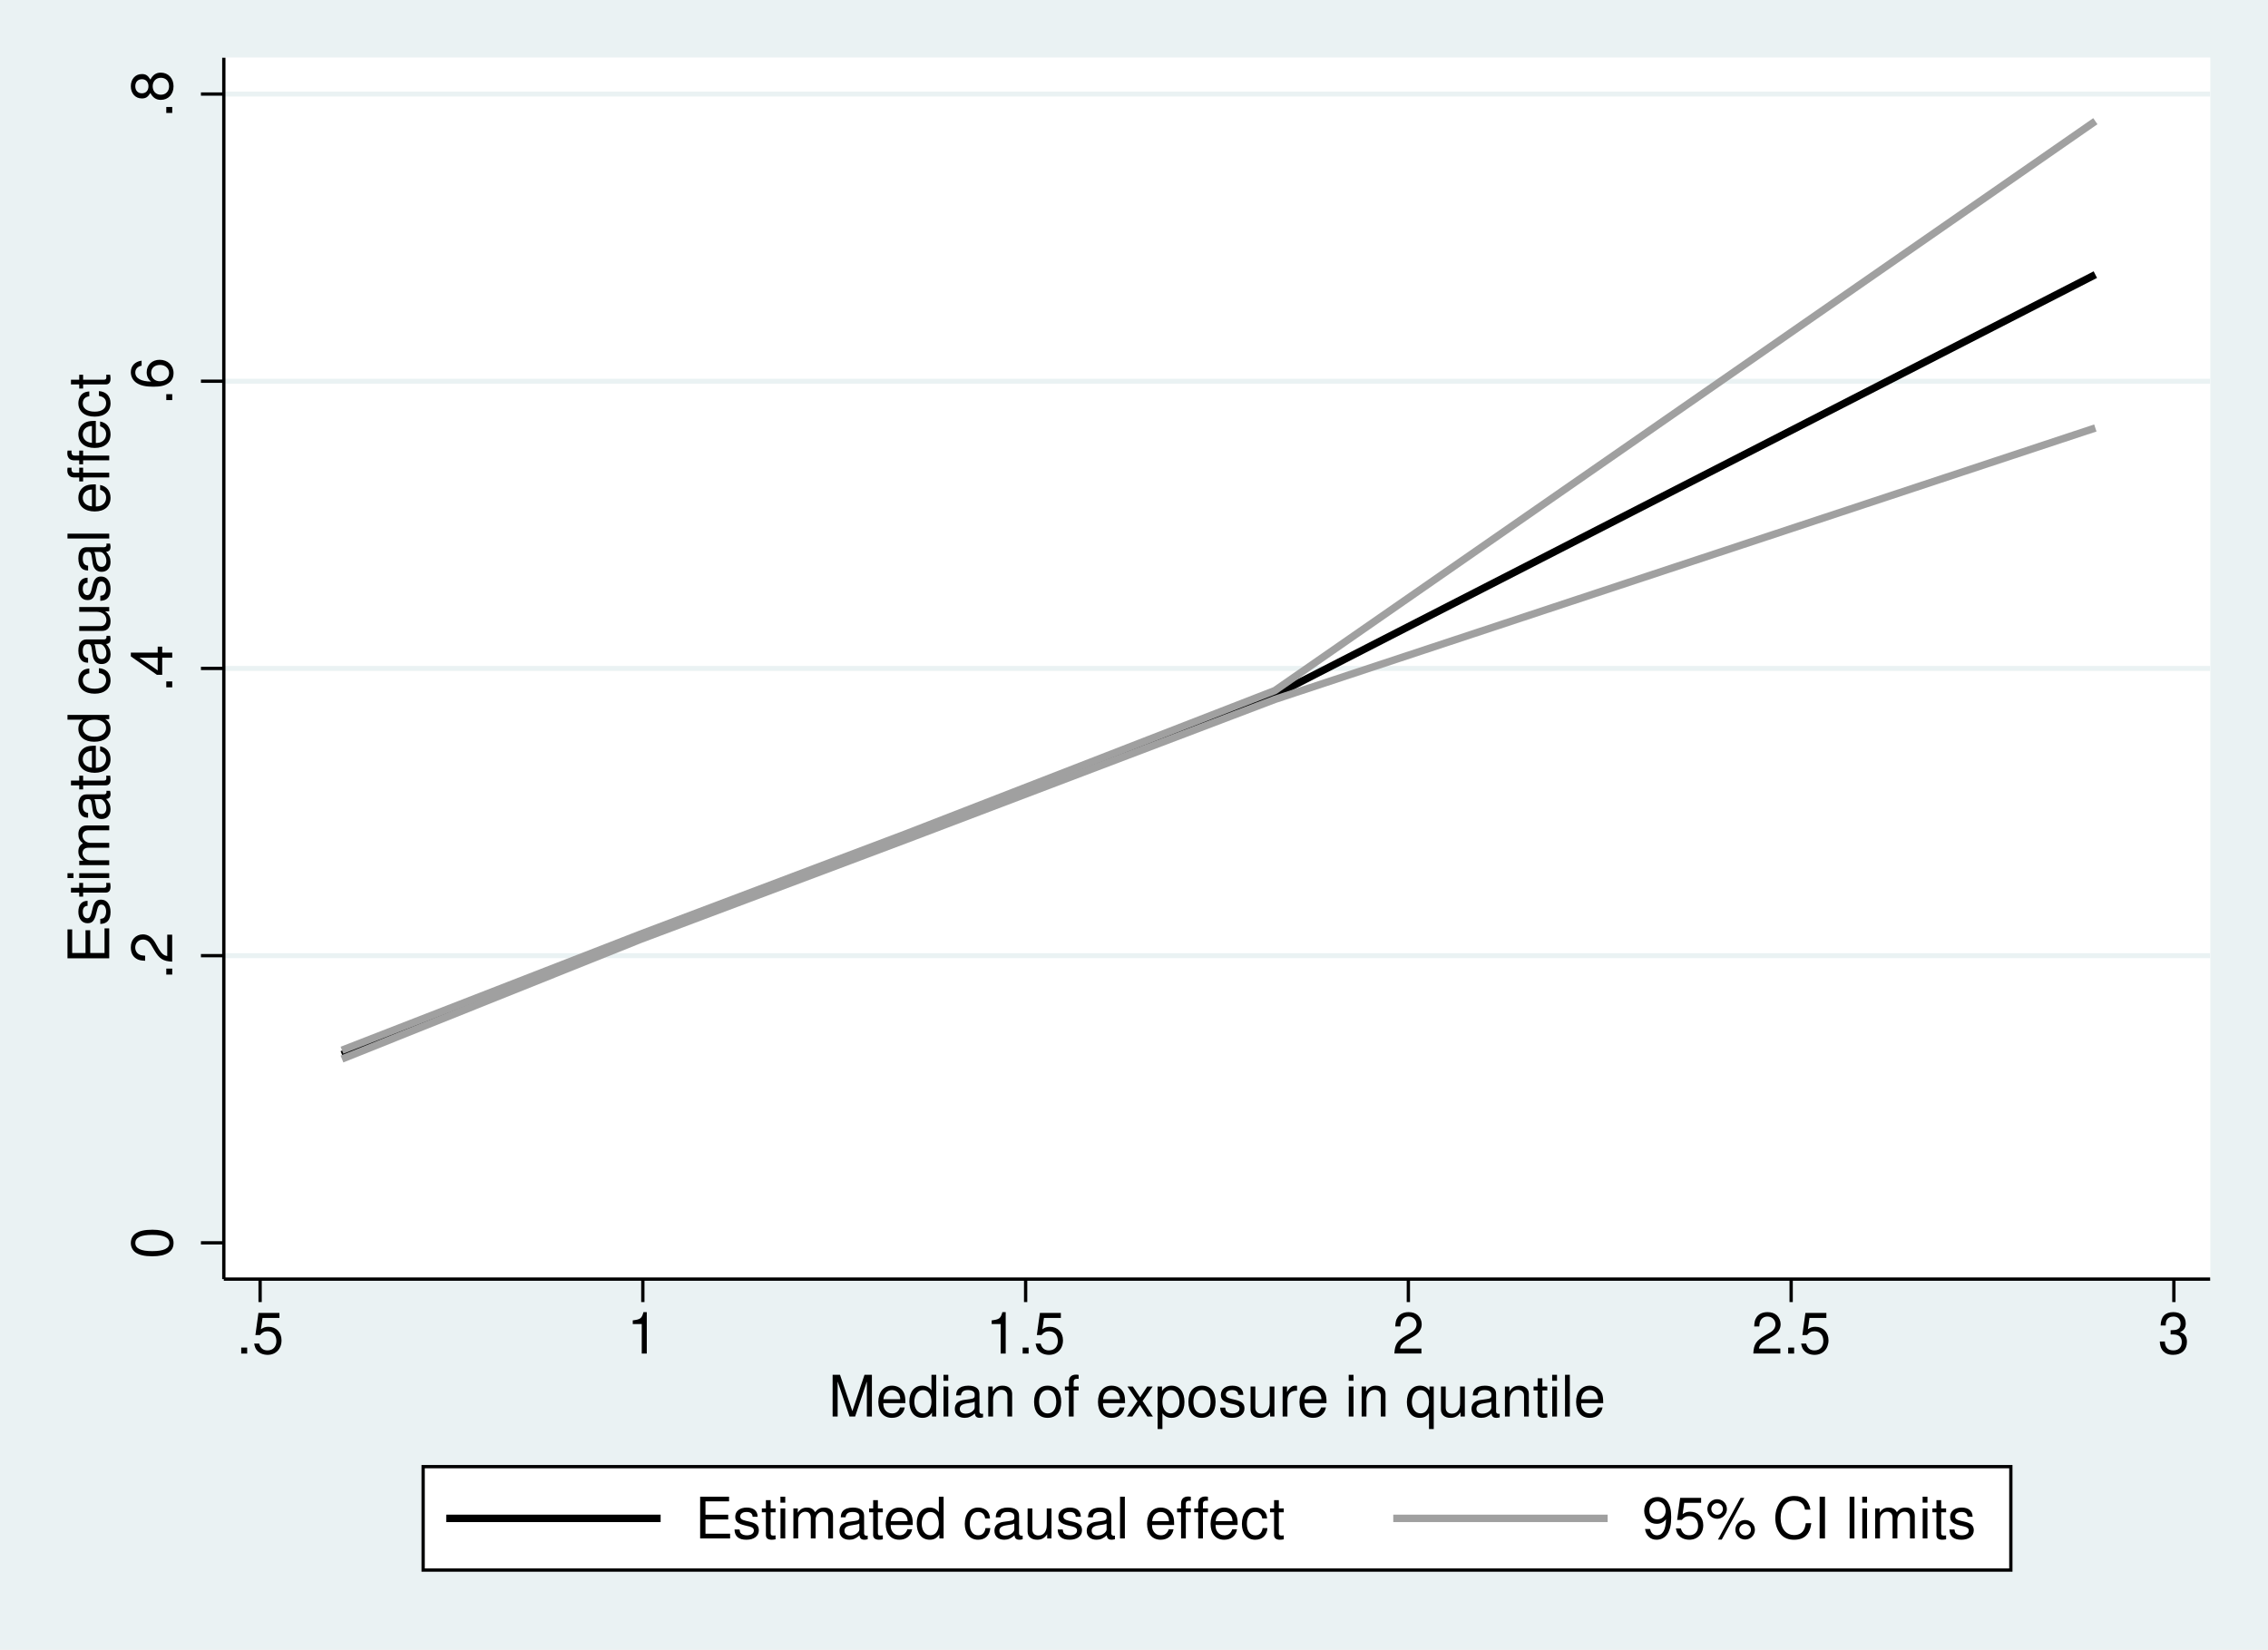
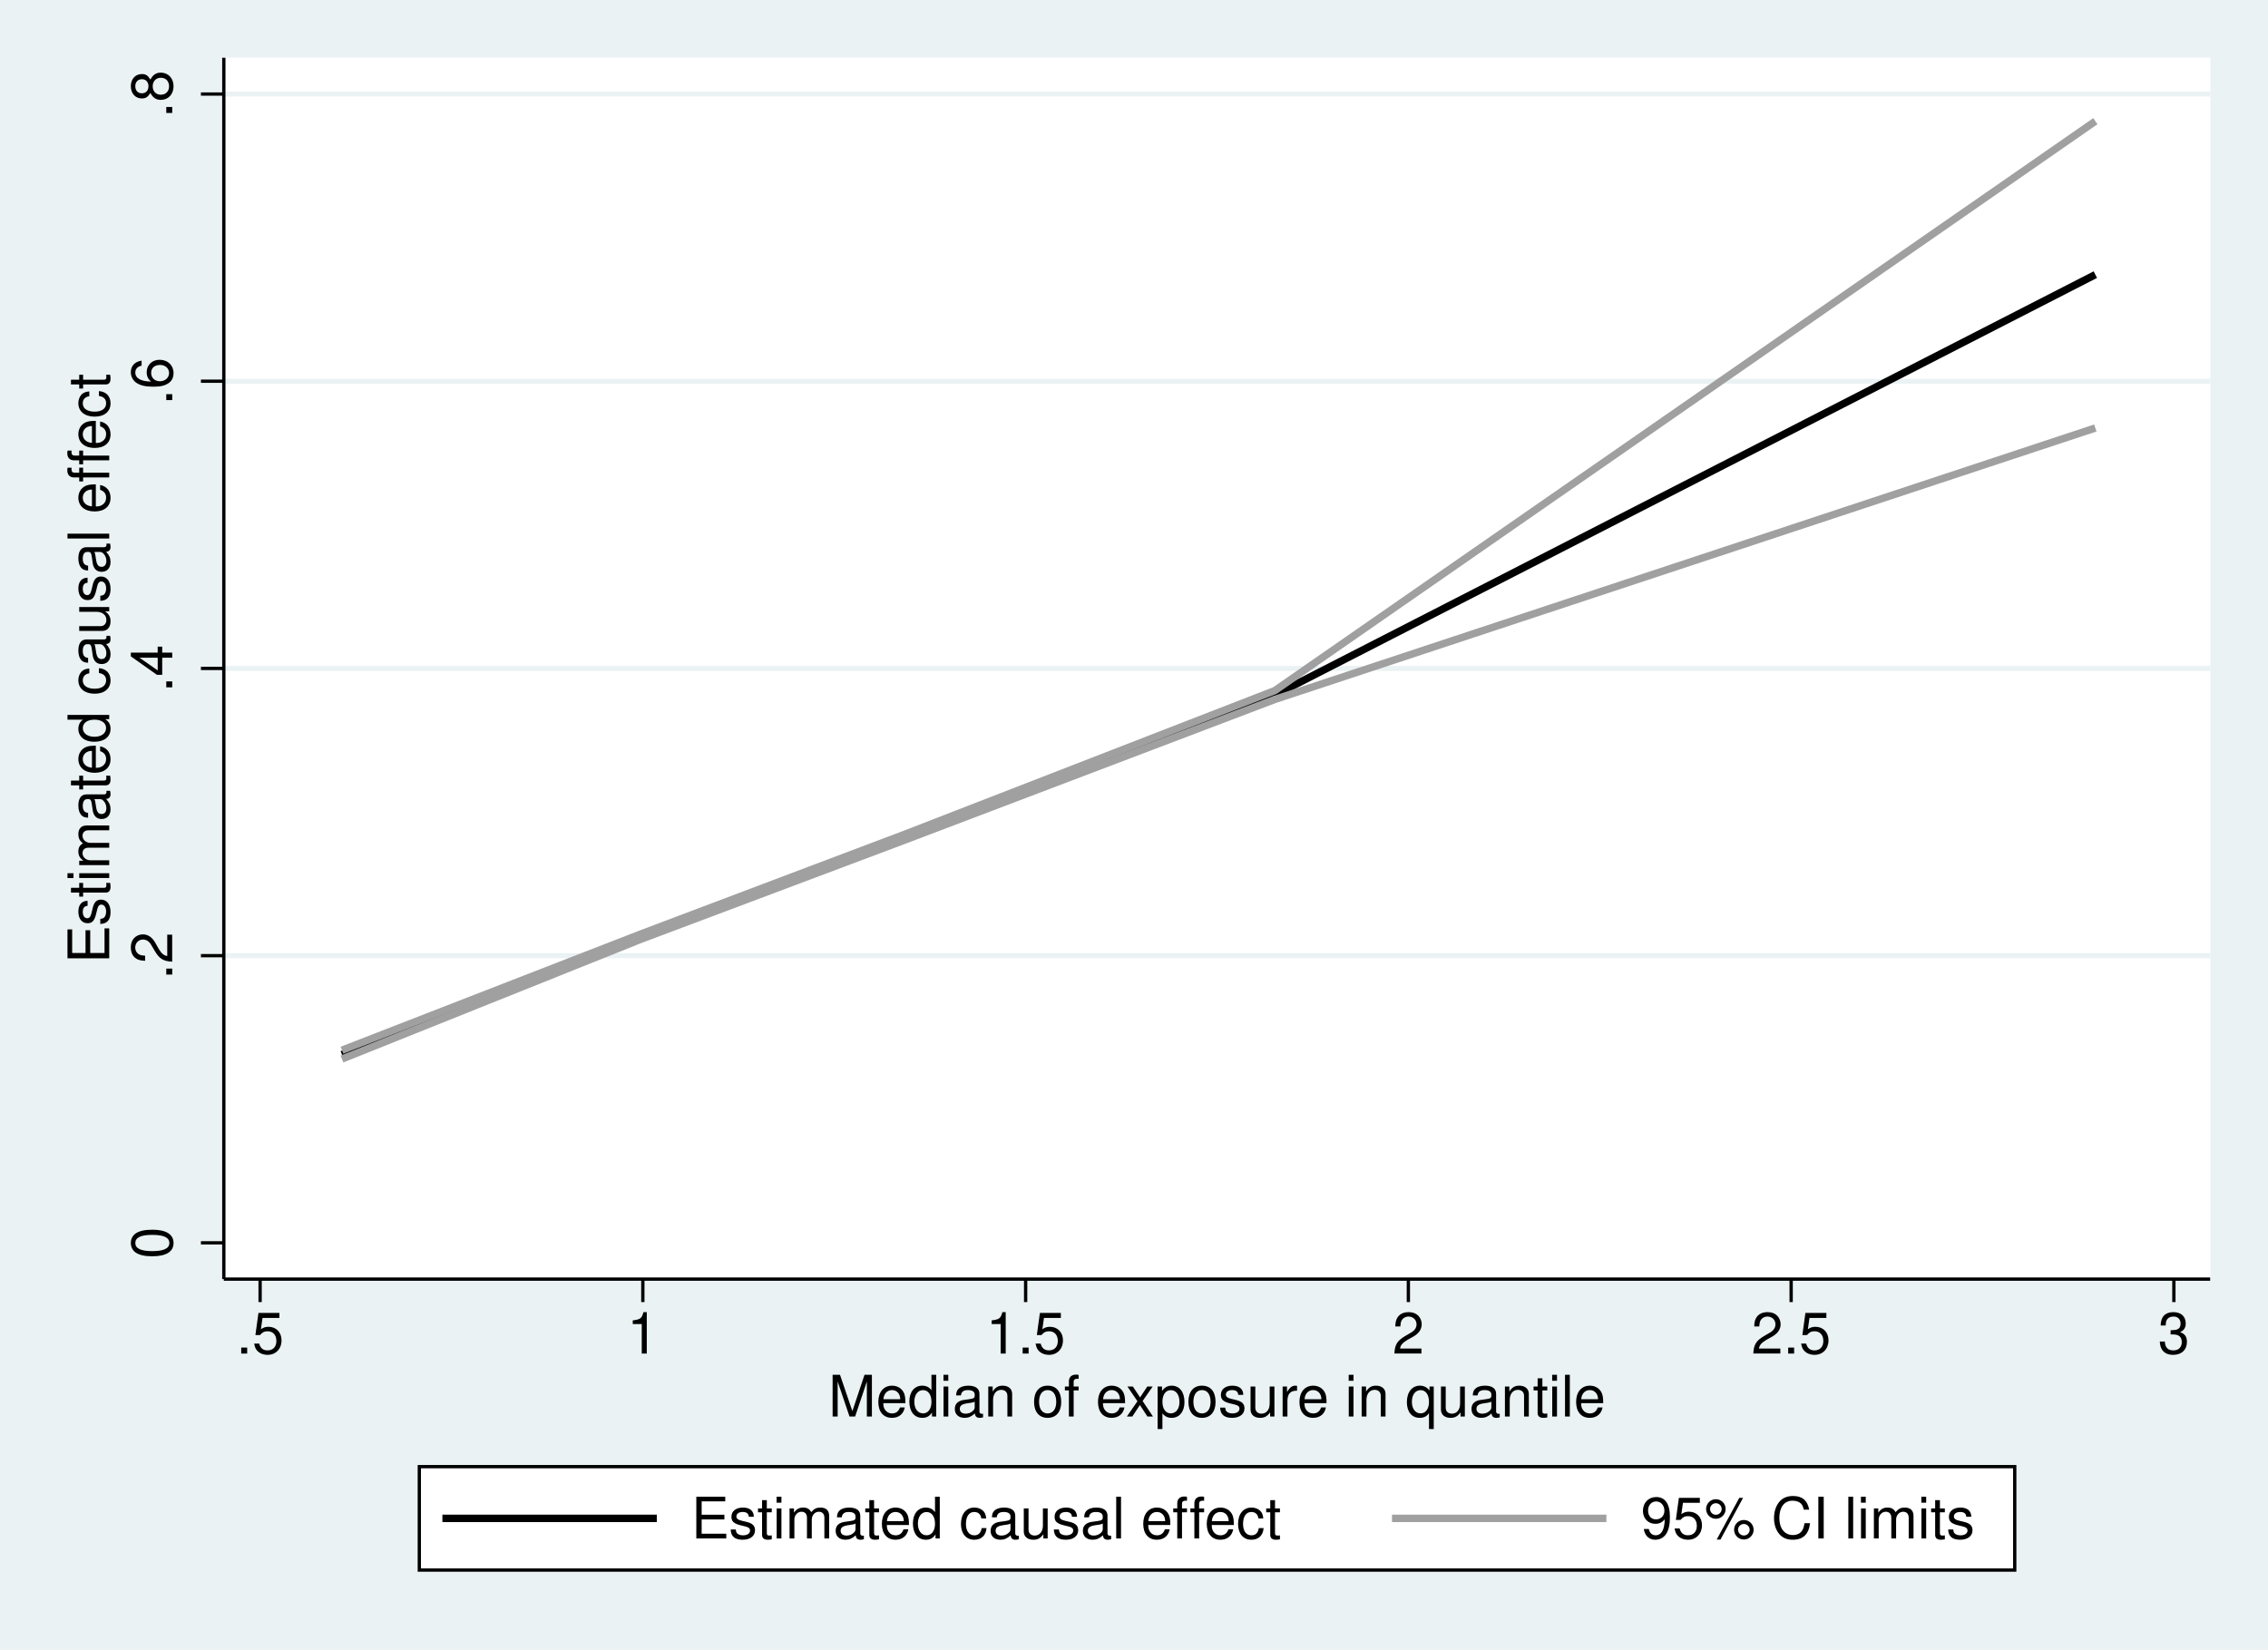
<svg xmlns="http://www.w3.org/2000/svg" version="1.1" width="5.500in" height="4.000in" viewBox="0 0 3960 2880">
  <rect x="0" y="0" width="3960" height="2880" style="fill:#EAF2F3;stroke:none" />
  <rect x="0.00" y="0.00" width="3959.88" height="2880.00" style="fill:#EAF2F3" />
  <rect x="2.88" y="2.88" width="3954.12" height="2874.24" style="fill:none;stroke:#EAF2F3;stroke-width:5.76" />
  <rect x="390.80" y="100.86" width="3468.22" height="2132.77" style="fill:#FFFFFF" />
  <rect x="393.68" y="103.74" width="3462.46" height="2127.01" style="fill:none;stroke:#FFFFFF;stroke-width:5.76" />
  <line x1="390.80" y1="1668.82" x2="3859.02" y2="1668.82" style="stroke:#EAF2F3;stroke-width:8.64" />
  <line x1="390.80" y1="1167.25" x2="3859.02" y2="1167.25" style="stroke:#EAF2F3;stroke-width:8.64" />
  <line x1="390.80" y1="665.67" x2="3859.02" y2="665.67" style="stroke:#EAF2F3;stroke-width:8.64" />
  <line x1="390.80" y1="164.22" x2="3859.02" y2="164.22" style="stroke:#EAF2F3;stroke-width:8.64" />
  <path d=" M597.09 1841.58 L1118.33 1635.78 L1581.15 1461.29 L2226.02 1213.65 L3658.55 479.55" stroke-linejoin="round" style="fill:none;stroke:#000000;stroke-width:12.96" />
  <path d=" M597.09 1849.25 L1118.33 1640.36 L1581.15 1466.36 L2226.02 1221.33 L3658.55 747.35" stroke-linejoin="round" style="fill:none;stroke:#A0A0A0;stroke-width:12.96" />
  <path d=" M597.09 1833.91 L1118.33 1631.20 L1581.15 1456.34 L2226.02 1205.86 L3658.55 211.62" stroke-linejoin="round" style="fill:none;stroke:#A0A0A0;stroke-width:12.96" />
  <line x1="390.80" y1="2233.63" x2="390.80" y2="100.86" style="stroke:#000000;stroke-width:5.76" />
  <line x1="390.80" y1="2170.27" x2="350.83" y2="2170.27" style="stroke:#000000;stroke-width:5.76" />
  <text x="300.72" y="2170.27" style="font-family:'Helvetica';font-size:99.99px;fill:#000000" transform="rotate(-90 300.72,2170.27)" text-anchor="middle">0</text>
  <line x1="390.80" y1="1668.82" x2="350.83" y2="1668.82" style="stroke:#000000;stroke-width:5.76" />
  <text x="300.72" y="1668.82" style="font-family:'Helvetica';font-size:99.99px;fill:#000000" transform="rotate(-90 300.72,1668.82)" text-anchor="middle">.2</text>
  <line x1="390.80" y1="1167.25" x2="350.83" y2="1167.25" style="stroke:#000000;stroke-width:5.76" />
  <text x="300.72" y="1167.25" style="font-family:'Helvetica';font-size:99.99px;fill:#000000" transform="rotate(-90 300.72,1167.25)" text-anchor="middle">.4</text>
  <line x1="390.80" y1="665.67" x2="350.83" y2="665.67" style="stroke:#000000;stroke-width:5.76" />
  <text x="300.72" y="665.67" style="font-family:'Helvetica';font-size:99.99px;fill:#000000" transform="rotate(-90 300.72,665.67)" text-anchor="middle">.6</text>
  <line x1="390.80" y1="164.22" x2="350.83" y2="164.22" style="stroke:#000000;stroke-width:5.76" />
  <text x="300.72" y="164.22" style="font-family:'Helvetica';font-size:99.99px;fill:#000000" transform="rotate(-90 300.72,164.22)" text-anchor="middle">.8</text>
  <text x="190.71" y="1167.25" style="font-family:'Helvetica';font-size:99.99px;fill:#000000" transform="rotate(-90 190.71,1167.25)" text-anchor="middle">Estimated causal effect</text>
  <line x1="390.80" y1="2233.63" x2="3859.02" y2="2233.63" style="stroke:#000000;stroke-width:5.76" />
  <line x1="454.16" y1="2233.63" x2="454.16" y2="2273.73" style="stroke:#000000;stroke-width:5.76" />
  <text x="454.16" y="2363.59" style="font-family:'Helvetica';font-size:99.99px;fill:#000000" text-anchor="middle">.5</text>
  <line x1="1122.41" y1="2233.63" x2="1122.41" y2="2273.73" style="stroke:#000000;stroke-width:5.76" />
  <text x="1122.41" y="2363.59" style="font-family:'Helvetica';font-size:99.99px;fill:#000000" text-anchor="middle">1</text>
  <line x1="1790.79" y1="2233.63" x2="1790.79" y2="2273.73" style="stroke:#000000;stroke-width:5.76" />
  <text x="1790.79" y="2363.59" style="font-family:'Helvetica';font-size:99.99px;fill:#000000" text-anchor="middle">1.5</text>
  <line x1="2459.04" y1="2233.63" x2="2459.04" y2="2273.73" style="stroke:#000000;stroke-width:5.76" />
  <text x="2459.04" y="2363.59" style="font-family:'Helvetica';font-size:99.99px;fill:#000000" text-anchor="middle">2</text>
  <line x1="3127.41" y1="2233.63" x2="3127.41" y2="2273.73" style="stroke:#000000;stroke-width:5.76" />
  <text x="3127.41" y="2363.59" style="font-family:'Helvetica';font-size:99.99px;fill:#000000" text-anchor="middle">2.5</text>
  <line x1="3795.66" y1="2233.63" x2="3795.66" y2="2273.73" style="stroke:#000000;stroke-width:5.76" />
  <text x="3795.66" y="2363.59" style="font-family:'Helvetica';font-size:99.99px;fill:#000000" text-anchor="middle">3</text>
  <text x="2124.91" y="2473.60" style="font-family:'Helvetica';font-size:99.99px;fill:#000000" text-anchor="middle">Median of exposure in quantile</text>
-   <rect x="735.94" y="2558.24" width="2777.94" height="186.37" style="fill:#FFFFFF" />
-   <rect x="738.82" y="2561.12" width="2772.18" height="180.61" style="fill:none;stroke:#000000;stroke-width:5.76" />
-   <line x1="779.13" y1="2651.43" x2="1153.47" y2="2651.43" style="stroke:#000000;stroke-width:12.96" />
-   <line x1="2432.68" y1="2651.43" x2="2807.02" y2="2651.43" style="stroke:#A0A0A0;stroke-width:12.96" />
-   <text x="1213.49" y="2686.46" style="font-family:'Helvetica';font-size:99.99px;fill:#000000">Estimated causal effect</text>
-   <text x="2867.04" y="2686.46" style="font-family:'Helvetica';font-size:99.99px;fill:#000000">95% CI limits</text>
+   <rect x="729.26" y="2558.24" width="2791.43" height="186.37" style="fill:#FFFFFF" />
+   <rect x="732.14" y="2561.12" width="2785.67" height="180.61" style="fill:none;stroke:#000000;stroke-width:5.76" />
+   <line x1="772.45" y1="2651.43" x2="1146.79" y2="2651.43" style="stroke:#000000;stroke-width:12.96" />
+   <line x1="2430.45" y1="2651.43" x2="2804.79" y2="2651.43" style="stroke:#A0A0A0;stroke-width:12.96" />
+   <text x="1206.81" y="2686.46" style="font-family:'Helvetica';font-size:99.99px;fill:#000000">Estimated causal effect</text>
+   <text x="2864.81" y="2686.46" style="font-family:'Helvetica';font-size:99.99px;fill:#000000">95% CI limits</text>
</svg>
